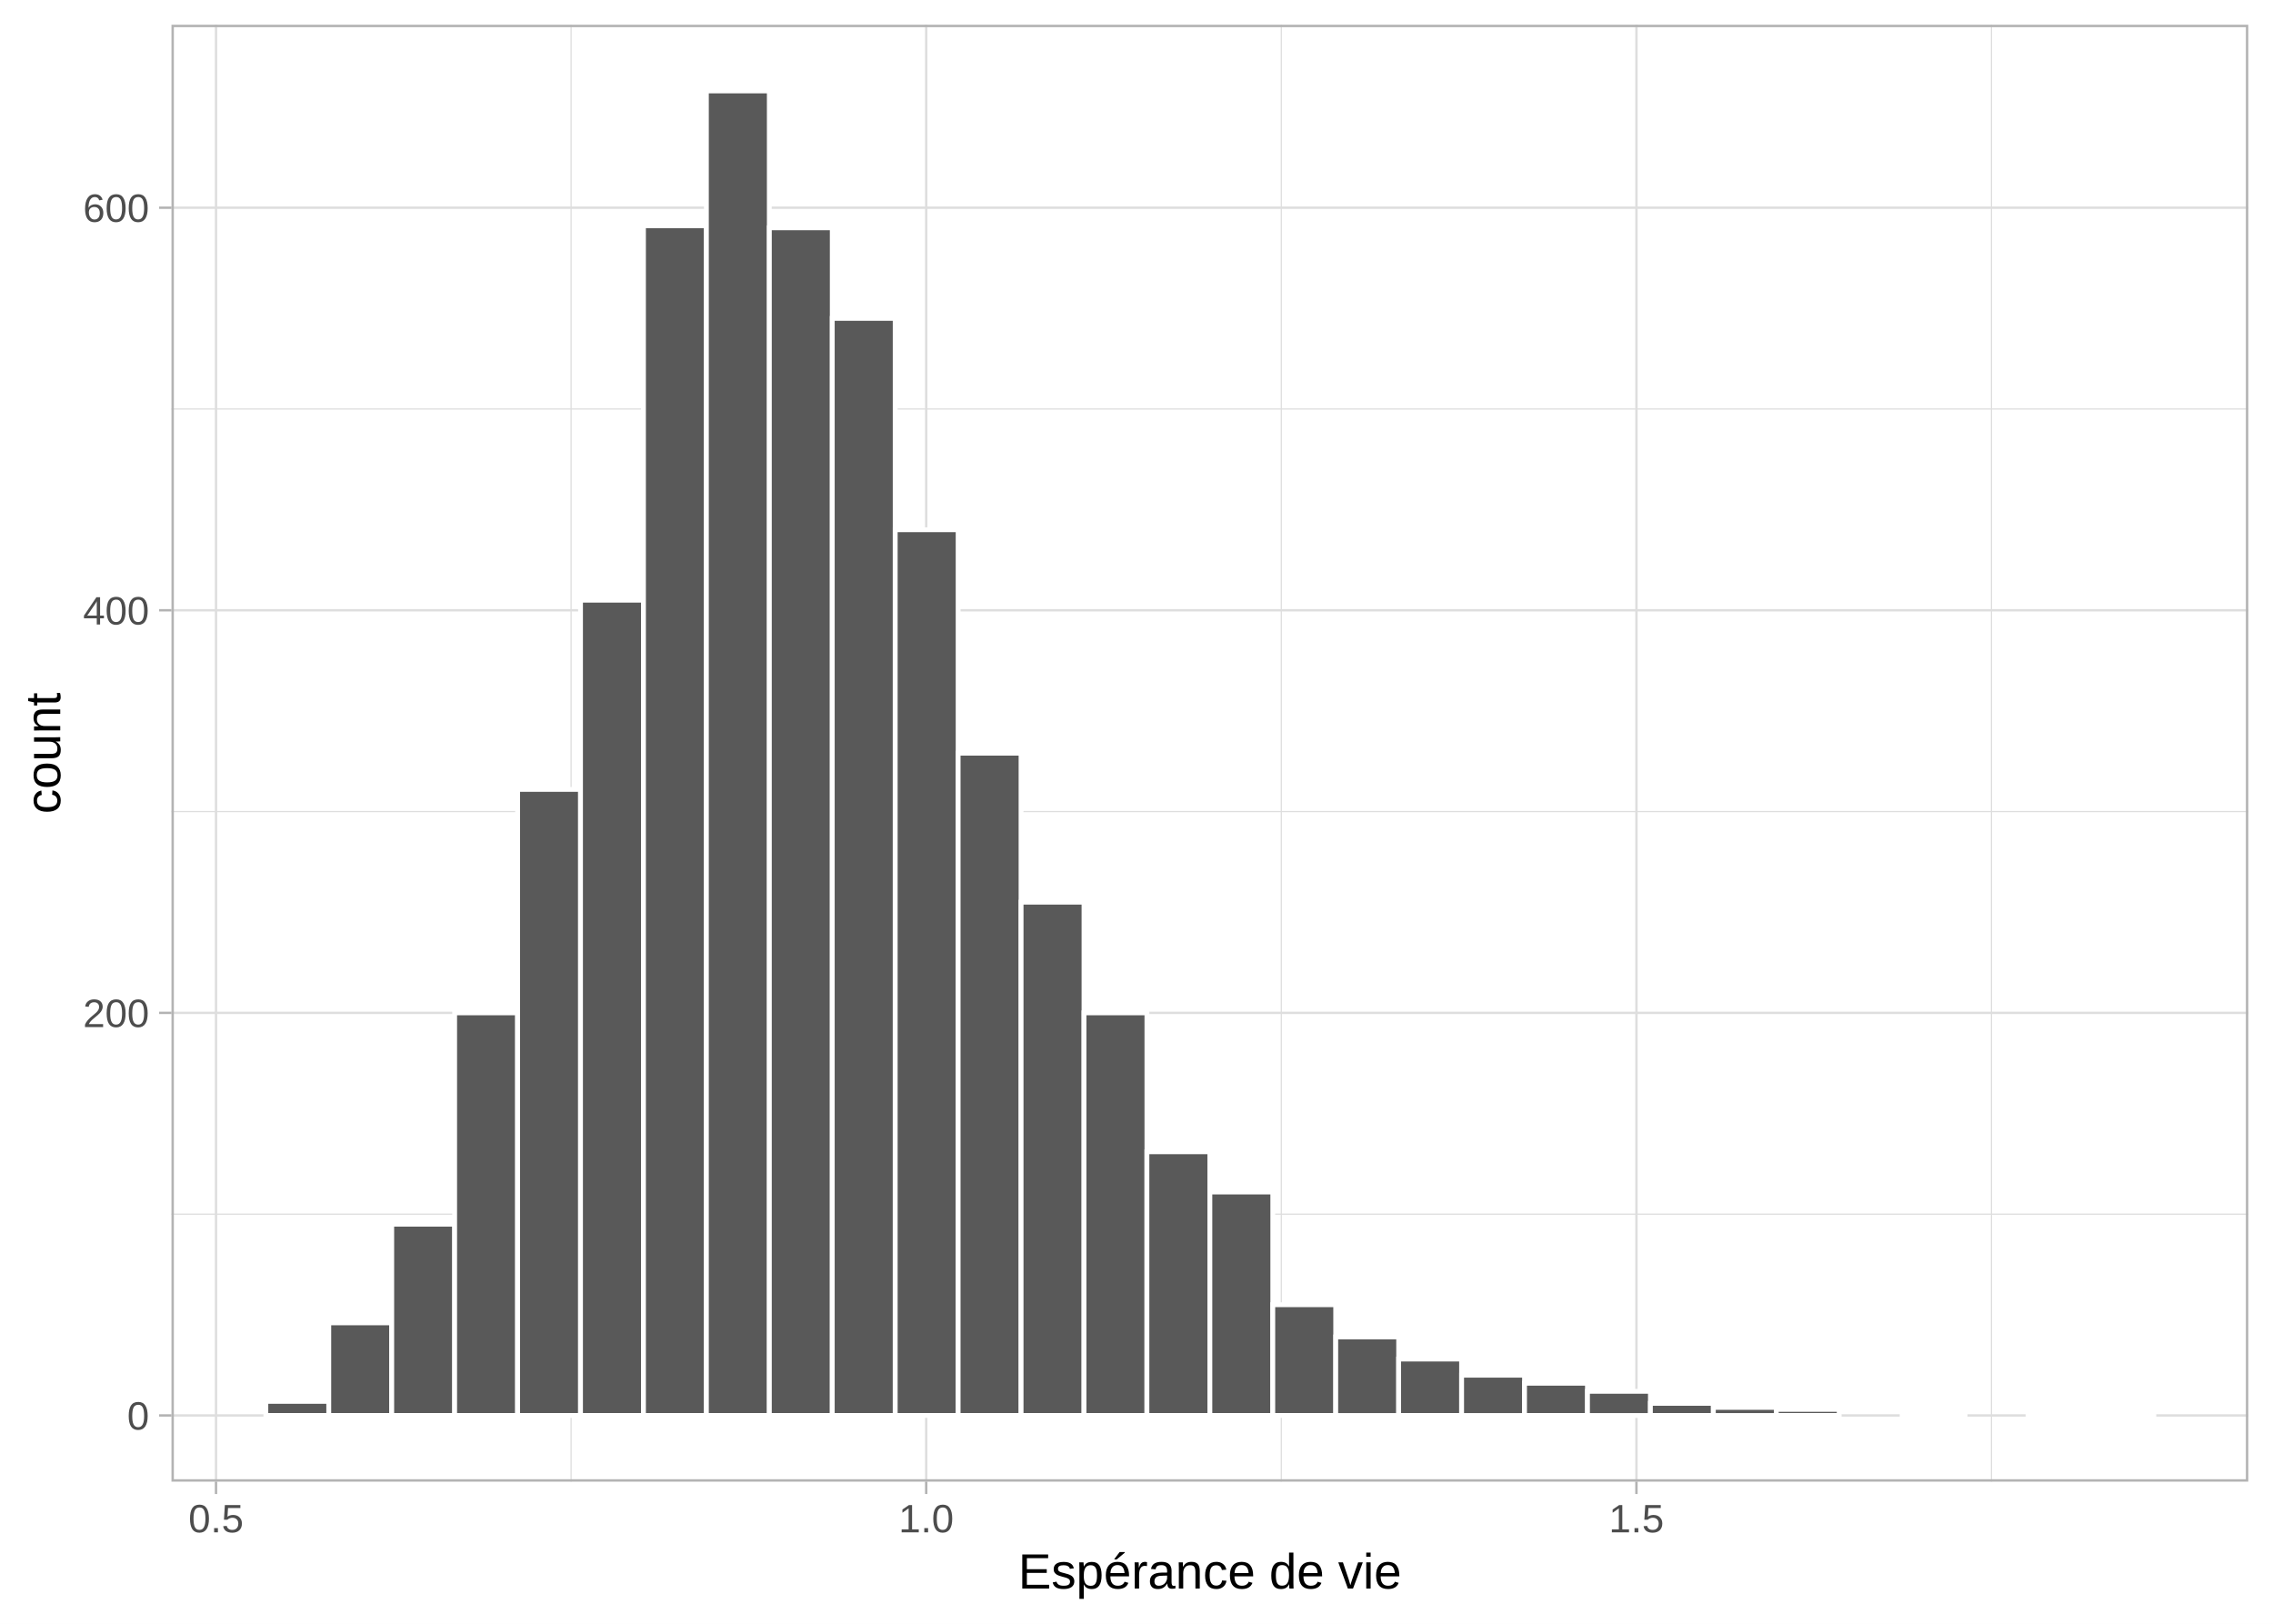
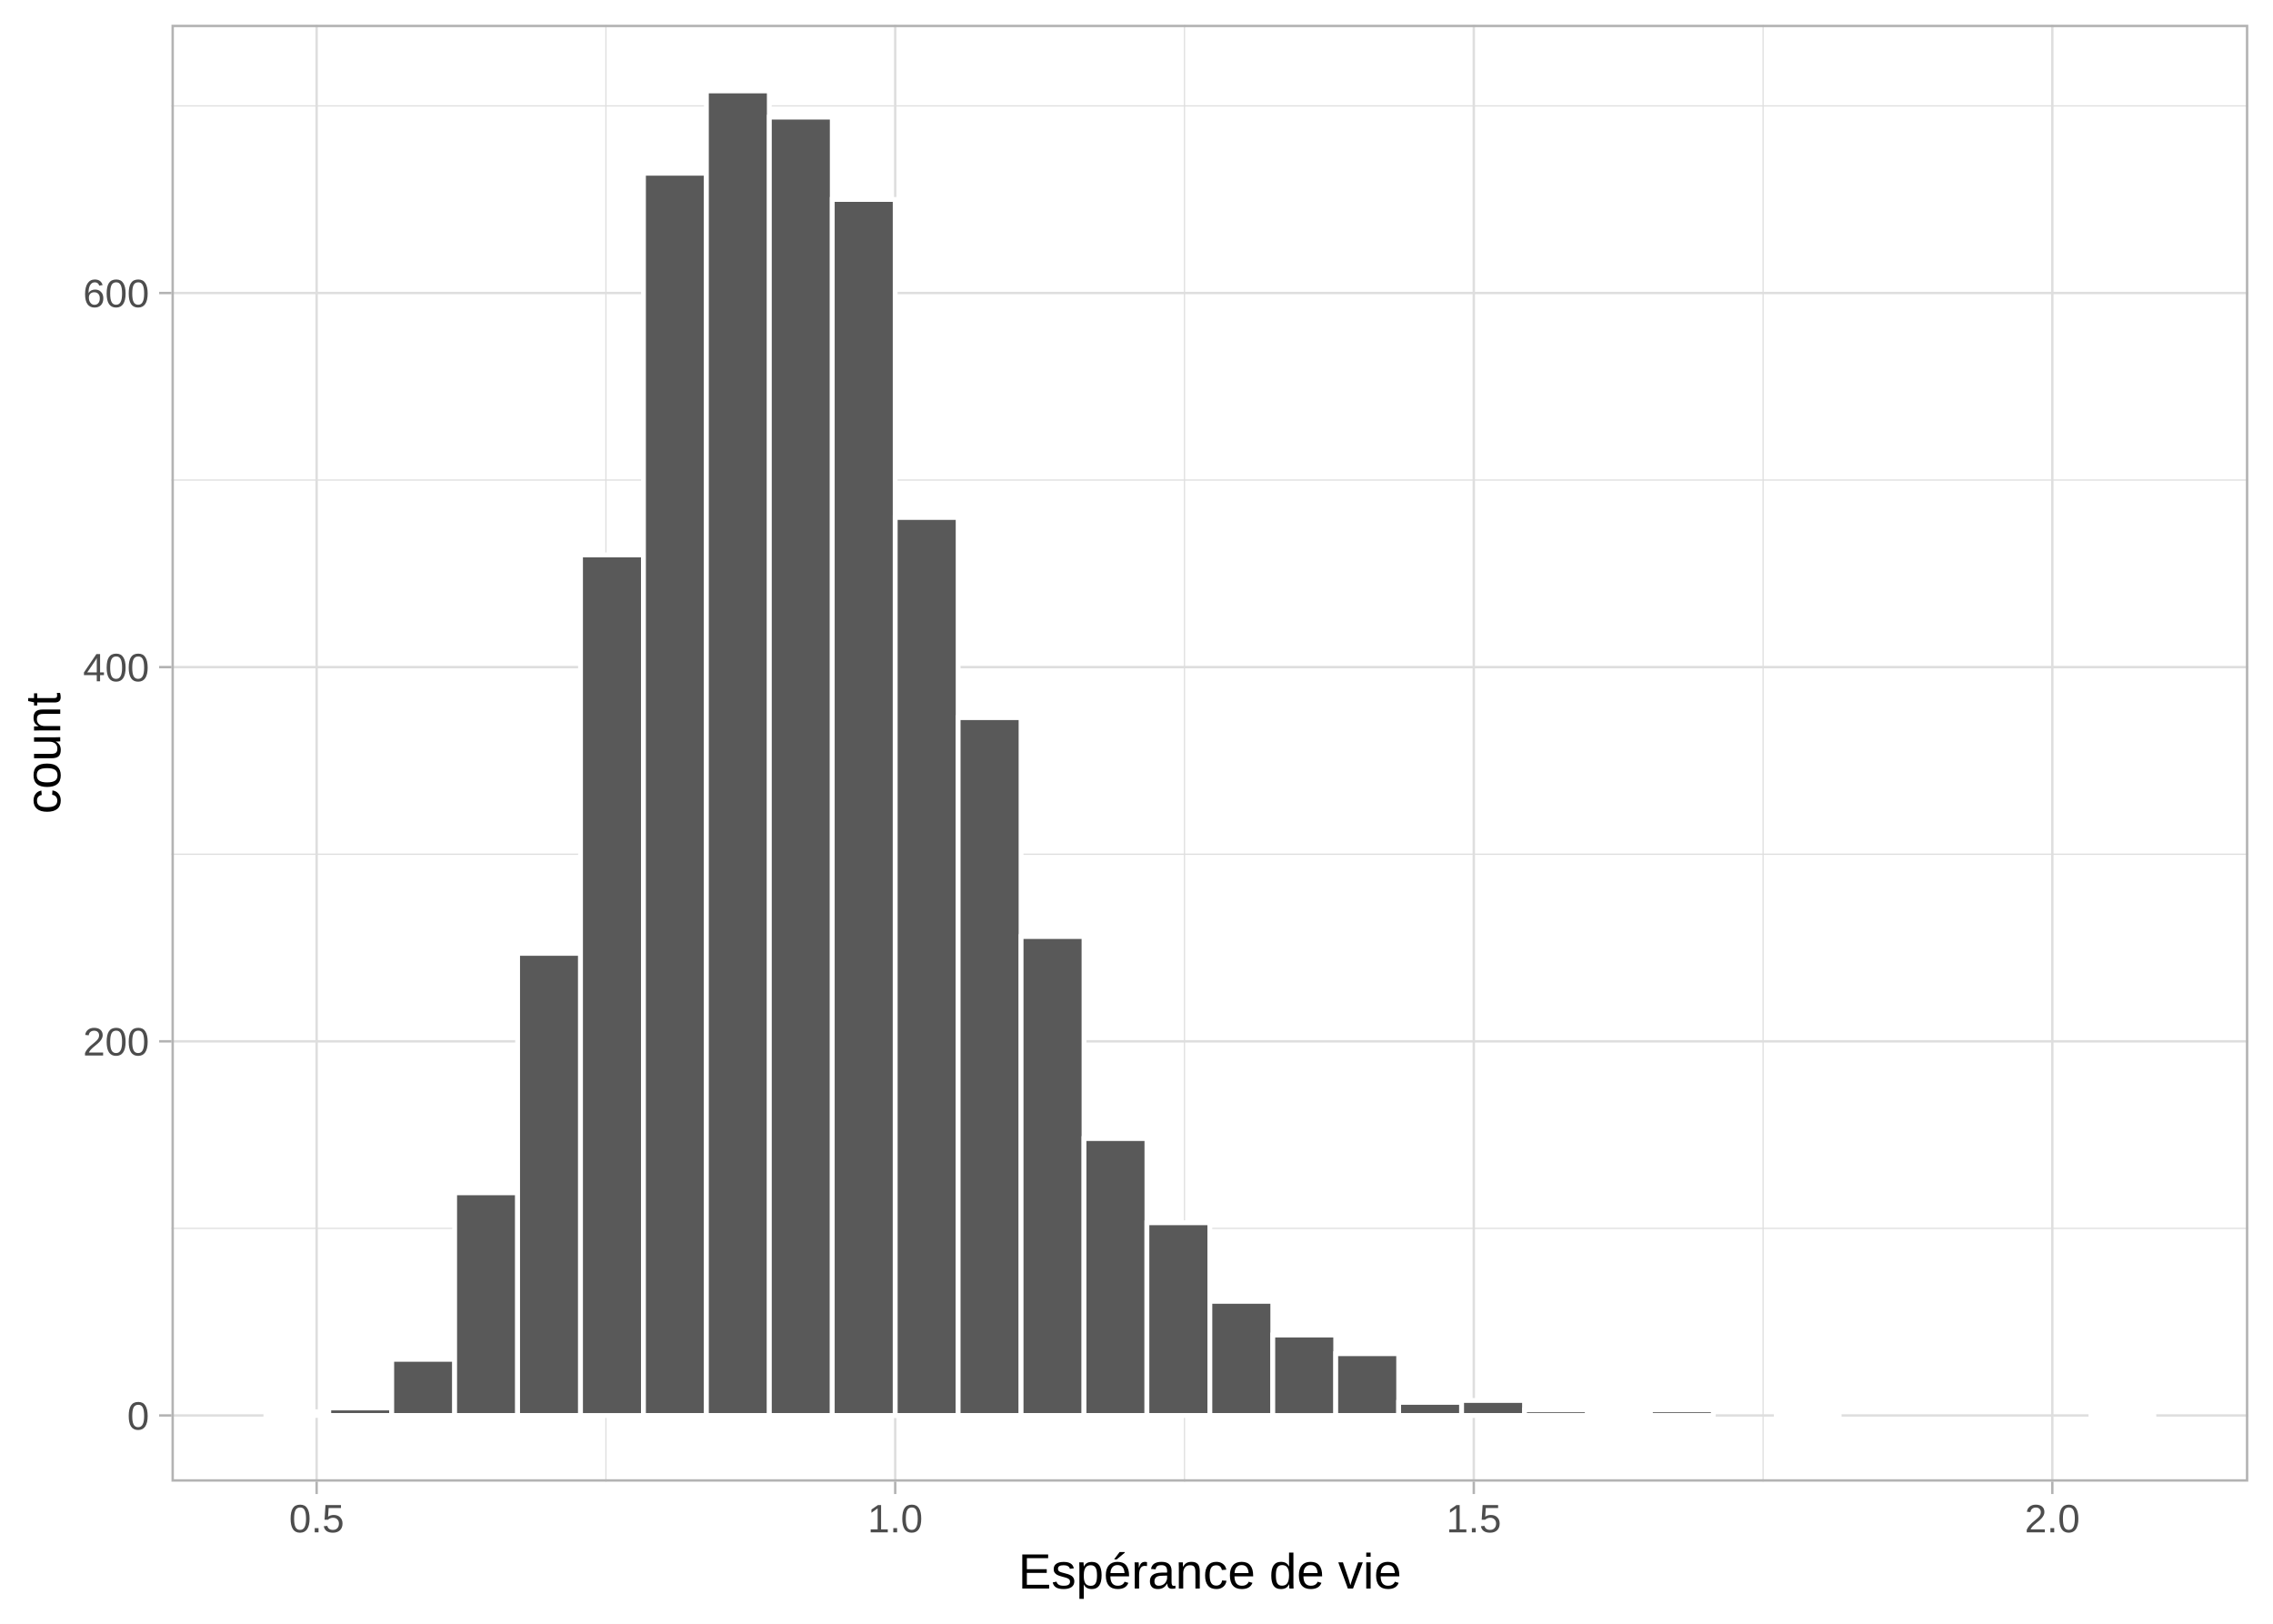
<svg xmlns="http://www.w3.org/2000/svg" width="504.00pt" height="360.00pt" viewBox="0 0 504.00 360.00">
  <g class="svglite">
    <defs>
      <style type="text/css">
    .svglite line, .svglite polyline, .svglite polygon, .svglite path, .svglite rect, .svglite circle {
      fill: none;
      stroke: #000000;
      stroke-linecap: round;
      stroke-linejoin: round;
      stroke-miterlimit: 10.00;
    }
    .svglite text {
      white-space: pre;
    }
    .svglite g.glyphgroup path {
      fill: inherit;
      stroke: none;
    }
  </style>
    </defs>
    <rect width="100%" height="100%" style="stroke: none; fill: none;" />
    <defs>
      <clipPath id="cpMC4wMHw1MDQuMDB8MC4wMHwzNjAuMDA=">
        <rect x="0.00" y="0.00" width="504.00" height="360.00" />
      </clipPath>
    </defs>
    <g clip-path="url(#cpMC4wMHw1MDQuMDB8MC4wMHwzNjAuMDA=)">
      <rect x="0.00" y="0.00" width="504.00" height="360.00" style="stroke-width: 1.07; stroke: #FFFFFF; fill: #FFFFFF;" />
    </g>
    <defs>
      <clipPath id="cpMzguMDJ8NDk4LjUyfDUuNDh8MzI4LjUw">
        <rect x="38.02" y="5.48" width="460.50" height="323.02" />
      </clipPath>
    </defs>
    <g clip-path="url(#cpMzguMDJ8NDk4LjUyfDUuNDh8MzI4LjUw)">
      <rect x="38.02" y="5.48" width="460.50" height="323.02" style="stroke-width: 1.07; stroke: none; fill: #FFFFFF;" />
-       <polyline points="38.02,269.19 498.52,269.19 " style="stroke-width: 0.27; stroke: #DEDEDE; stroke-linecap: butt;" />
-       <polyline points="38.02,179.93 498.52,179.93 " style="stroke-width: 0.27; stroke: #DEDEDE; stroke-linecap: butt;" />
-       <polyline points="38.02,90.68 498.52,90.68 " style="stroke-width: 0.27; stroke: #DEDEDE; stroke-linecap: butt;" />
-       <polyline points="126.63,328.50 126.63,5.48 " style="stroke-width: 0.27; stroke: #DEDEDE; stroke-linecap: butt;" />
-       <polyline points="284.11,328.50 284.11,5.48 " style="stroke-width: 0.27; stroke: #DEDEDE; stroke-linecap: butt;" />
-       <polyline points="441.58,328.50 441.58,5.48 " style="stroke-width: 0.27; stroke: #DEDEDE; stroke-linecap: butt;" />
+       <polyline points="38.02,272.34 498.52,272.34 " style="stroke-width: 0.27; stroke: #DEDEDE; stroke-linecap: butt;" />
+       <polyline points="38.02,189.39 498.52,189.39 " style="stroke-width: 0.27; stroke: #DEDEDE; stroke-linecap: butt;" />
+       <polyline points="38.02,106.43 498.52,106.43 " style="stroke-width: 0.27; stroke: #DEDEDE; stroke-linecap: butt;" />
+       <polyline points="38.02,23.48 498.52,23.48 " style="stroke-width: 0.27; stroke: #DEDEDE; stroke-linecap: butt;" />
+       <polyline points="134.35,328.50 134.35,5.48 " style="stroke-width: 0.27; stroke: #DEDEDE; stroke-linecap: butt;" />
+       <polyline points="262.64,328.50 262.64,5.48 " style="stroke-width: 0.27; stroke: #DEDEDE; stroke-linecap: butt;" />
+       <polyline points="390.93,328.50 390.93,5.48 " style="stroke-width: 0.27; stroke: #DEDEDE; stroke-linecap: butt;" />
      <polyline points="38.02,313.82 498.52,313.82 " style="stroke-width: 0.53; stroke: #DEDEDE; stroke-linecap: butt;" />
-       <polyline points="38.02,224.56 498.52,224.56 " style="stroke-width: 0.53; stroke: #DEDEDE; stroke-linecap: butt;" />
-       <polyline points="38.02,135.31 498.52,135.31 " style="stroke-width: 0.53; stroke: #DEDEDE; stroke-linecap: butt;" />
-       <polyline points="38.02,46.05 498.52,46.05 " style="stroke-width: 0.53; stroke: #DEDEDE; stroke-linecap: butt;" />
-       <polyline points="47.90,328.50 47.90,5.48 " style="stroke-width: 0.53; stroke: #DEDEDE; stroke-linecap: butt;" />
-       <polyline points="205.37,328.50 205.37,5.48 " style="stroke-width: 0.53; stroke: #DEDEDE; stroke-linecap: butt;" />
-       <polyline points="362.85,328.50 362.85,5.48 " style="stroke-width: 0.53; stroke: #DEDEDE; stroke-linecap: butt;" />
-       <rect x="58.95" y="310.70" width="13.95" height="3.12" style="stroke-width: 1.07; stroke: #FFFFFF; stroke-linecap: butt; stroke-linejoin: miter; fill: #595959;" />
-       <rect x="72.90" y="293.29" width="13.95" height="20.53" style="stroke-width: 1.07; stroke: #FFFFFF; stroke-linecap: butt; stroke-linejoin: miter; fill: #595959;" />
-       <rect x="86.86" y="271.42" width="13.95" height="42.40" style="stroke-width: 1.07; stroke: #FFFFFF; stroke-linecap: butt; stroke-linejoin: miter; fill: #595959;" />
-       <rect x="100.81" y="224.56" width="13.95" height="89.26" style="stroke-width: 1.07; stroke: #FFFFFF; stroke-linecap: butt; stroke-linejoin: miter; fill: #595959;" />
-       <rect x="114.77" y="175.02" width="13.95" height="138.80" style="stroke-width: 1.07; stroke: #FFFFFF; stroke-linecap: butt; stroke-linejoin: miter; fill: #595959;" />
-       <rect x="128.72" y="133.07" width="13.95" height="180.75" style="stroke-width: 1.07; stroke: #FFFFFF; stroke-linecap: butt; stroke-linejoin: miter; fill: #595959;" />
-       <rect x="142.68" y="50.06" width="13.95" height="263.76" style="stroke-width: 1.07; stroke: #FFFFFF; stroke-linecap: butt; stroke-linejoin: miter; fill: #595959;" />
+       <polyline points="38.02,230.87 498.52,230.87 " style="stroke-width: 0.53; stroke: #DEDEDE; stroke-linecap: butt;" />
+       <polyline points="38.02,147.91 498.52,147.91 " style="stroke-width: 0.53; stroke: #DEDEDE; stroke-linecap: butt;" />
+       <polyline points="38.02,64.96 498.52,64.96 " style="stroke-width: 0.53; stroke: #DEDEDE; stroke-linecap: butt;" />
+       <polyline points="70.21,328.50 70.21,5.48 " style="stroke-width: 0.53; stroke: #DEDEDE; stroke-linecap: butt;" />
+       <polyline points="198.50,328.50 198.50,5.48 " style="stroke-width: 0.53; stroke: #DEDEDE; stroke-linecap: butt;" />
+       <polyline points="326.79,328.50 326.79,5.48 " style="stroke-width: 0.53; stroke: #DEDEDE; stroke-linecap: butt;" />
+       <polyline points="455.07,328.50 455.07,5.48 " style="stroke-width: 0.53; stroke: #DEDEDE; stroke-linecap: butt;" />
+       <rect x="58.95" y="312.99" width="13.95" height="0.83" style="stroke-width: 1.07; stroke: #FFFFFF; stroke-linecap: butt; stroke-linejoin: miter; fill: #595959;" />
+       <rect x="72.90" y="312.16" width="13.95" height="1.66" style="stroke-width: 1.07; stroke: #FFFFFF; stroke-linecap: butt; stroke-linejoin: miter; fill: #595959;" />
+       <rect x="86.86" y="301.38" width="13.95" height="12.44" style="stroke-width: 1.07; stroke: #FFFFFF; stroke-linecap: butt; stroke-linejoin: miter; fill: #595959;" />
+       <rect x="100.81" y="264.46" width="13.95" height="49.36" style="stroke-width: 1.07; stroke: #FFFFFF; stroke-linecap: butt; stroke-linejoin: miter; fill: #595959;" />
+       <rect x="114.77" y="211.37" width="13.95" height="102.45" style="stroke-width: 1.07; stroke: #FFFFFF; stroke-linecap: butt; stroke-linejoin: miter; fill: #595959;" />
+       <rect x="128.72" y="123.03" width="13.95" height="190.80" style="stroke-width: 1.07; stroke: #FFFFFF; stroke-linecap: butt; stroke-linejoin: miter; fill: #595959;" />
+       <rect x="142.68" y="38.41" width="13.95" height="275.41" style="stroke-width: 1.07; stroke: #FFFFFF; stroke-linecap: butt; stroke-linejoin: miter; fill: #595959;" />
      <rect x="156.63" y="20.16" width="13.95" height="293.66" style="stroke-width: 1.07; stroke: #FFFFFF; stroke-linecap: butt; stroke-linejoin: miter; fill: #595959;" />
-       <rect x="170.59" y="50.51" width="13.95" height="263.31" style="stroke-width: 1.07; stroke: #FFFFFF; stroke-linecap: butt; stroke-linejoin: miter; fill: #595959;" />
-       <rect x="184.54" y="70.59" width="13.95" height="243.23" style="stroke-width: 1.07; stroke: #FFFFFF; stroke-linecap: butt; stroke-linejoin: miter; fill: #595959;" />
-       <rect x="198.50" y="117.45" width="13.95" height="196.37" style="stroke-width: 1.07; stroke: #FFFFFF; stroke-linecap: butt; stroke-linejoin: miter; fill: #595959;" />
-       <rect x="212.45" y="166.99" width="13.95" height="146.83" style="stroke-width: 1.07; stroke: #FFFFFF; stroke-linecap: butt; stroke-linejoin: miter; fill: #595959;" />
-       <rect x="226.41" y="200.02" width="13.95" height="113.80" style="stroke-width: 1.07; stroke: #FFFFFF; stroke-linecap: butt; stroke-linejoin: miter; fill: #595959;" />
-       <rect x="240.36" y="224.56" width="13.95" height="89.26" style="stroke-width: 1.07; stroke: #FFFFFF; stroke-linecap: butt; stroke-linejoin: miter; fill: #595959;" />
-       <rect x="254.31" y="255.36" width="13.95" height="58.46" style="stroke-width: 1.07; stroke: #FFFFFF; stroke-linecap: butt; stroke-linejoin: miter; fill: #595959;" />
-       <rect x="268.27" y="264.28" width="13.95" height="49.54" style="stroke-width: 1.07; stroke: #FFFFFF; stroke-linecap: butt; stroke-linejoin: miter; fill: #595959;" />
-       <rect x="282.22" y="289.27" width="13.95" height="24.55" style="stroke-width: 1.07; stroke: #FFFFFF; stroke-linecap: butt; stroke-linejoin: miter; fill: #595959;" />
-       <rect x="296.18" y="296.42" width="13.95" height="17.41" style="stroke-width: 1.07; stroke: #FFFFFF; stroke-linecap: butt; stroke-linejoin: miter; fill: #595959;" />
-       <rect x="310.13" y="301.32" width="13.95" height="12.50" style="stroke-width: 1.07; stroke: #FFFFFF; stroke-linecap: butt; stroke-linejoin: miter; fill: #595959;" />
-       <rect x="324.09" y="304.90" width="13.95" height="8.93" style="stroke-width: 1.07; stroke: #FFFFFF; stroke-linecap: butt; stroke-linejoin: miter; fill: #595959;" />
-       <rect x="338.04" y="306.68" width="13.95" height="7.14" style="stroke-width: 1.07; stroke: #FFFFFF; stroke-linecap: butt; stroke-linejoin: miter; fill: #595959;" />
-       <rect x="352.00" y="308.47" width="13.95" height="5.36" style="stroke-width: 1.07; stroke: #FFFFFF; stroke-linecap: butt; stroke-linejoin: miter; fill: #595959;" />
-       <rect x="365.95" y="311.14" width="13.95" height="2.68" style="stroke-width: 1.07; stroke: #FFFFFF; stroke-linecap: butt; stroke-linejoin: miter; fill: #595959;" />
-       <rect x="379.91" y="312.04" width="13.95" height="1.79" style="stroke-width: 1.07; stroke: #FFFFFF; stroke-linecap: butt; stroke-linejoin: miter; fill: #595959;" />
-       <rect x="393.86" y="312.48" width="13.95" height="1.34" style="stroke-width: 1.07; stroke: #FFFFFF; stroke-linecap: butt; stroke-linejoin: miter; fill: #595959;" />
+       <rect x="170.59" y="25.97" width="13.95" height="287.85" style="stroke-width: 1.07; stroke: #FFFFFF; stroke-linecap: butt; stroke-linejoin: miter; fill: #595959;" />
+       <rect x="184.54" y="44.22" width="13.95" height="269.60" style="stroke-width: 1.07; stroke: #FFFFFF; stroke-linecap: butt; stroke-linejoin: miter; fill: #595959;" />
+       <rect x="198.50" y="114.73" width="13.95" height="199.09" style="stroke-width: 1.07; stroke: #FFFFFF; stroke-linecap: butt; stroke-linejoin: miter; fill: #595959;" />
+       <rect x="212.45" y="159.11" width="13.95" height="154.71" style="stroke-width: 1.07; stroke: #FFFFFF; stroke-linecap: butt; stroke-linejoin: miter; fill: #595959;" />
+       <rect x="226.41" y="207.64" width="13.95" height="106.18" style="stroke-width: 1.07; stroke: #FFFFFF; stroke-linecap: butt; stroke-linejoin: miter; fill: #595959;" />
+       <rect x="240.36" y="252.43" width="13.95" height="61.39" style="stroke-width: 1.07; stroke: #FFFFFF; stroke-linecap: butt; stroke-linejoin: miter; fill: #595959;" />
+       <rect x="254.31" y="271.10" width="13.95" height="42.72" style="stroke-width: 1.07; stroke: #FFFFFF; stroke-linecap: butt; stroke-linejoin: miter; fill: #595959;" />
+       <rect x="268.27" y="288.52" width="13.95" height="25.30" style="stroke-width: 1.07; stroke: #FFFFFF; stroke-linecap: butt; stroke-linejoin: miter; fill: #595959;" />
+       <rect x="282.22" y="295.99" width="13.95" height="17.84" style="stroke-width: 1.07; stroke: #FFFFFF; stroke-linecap: butt; stroke-linejoin: miter; fill: #595959;" />
+       <rect x="296.18" y="300.13" width="13.95" height="13.69" style="stroke-width: 1.07; stroke: #FFFFFF; stroke-linecap: butt; stroke-linejoin: miter; fill: #595959;" />
+       <rect x="310.13" y="310.92" width="13.95" height="2.90" style="stroke-width: 1.07; stroke: #FFFFFF; stroke-linecap: butt; stroke-linejoin: miter; fill: #595959;" />
+       <rect x="324.09" y="310.50" width="13.95" height="3.32" style="stroke-width: 1.07; stroke: #FFFFFF; stroke-linecap: butt; stroke-linejoin: miter; fill: #595959;" />
+       <rect x="338.04" y="312.58" width="13.95" height="1.24" style="stroke-width: 1.07; stroke: #FFFFFF; stroke-linecap: butt; stroke-linejoin: miter; fill: #595959;" />
+       <rect x="352.00" y="312.99" width="13.95" height="0.83" style="stroke-width: 1.07; stroke: #FFFFFF; stroke-linecap: butt; stroke-linejoin: miter; fill: #595959;" />
+       <rect x="365.95" y="312.58" width="13.95" height="1.24" style="stroke-width: 1.07; stroke: #FFFFFF; stroke-linecap: butt; stroke-linejoin: miter; fill: #595959;" />
+       <rect x="379.91" y="313.82" width="13.95" height="0.00" style="stroke-width: 1.07; stroke: #FFFFFF; stroke-linecap: butt; stroke-linejoin: miter; fill: #595959;" />
+       <rect x="393.86" y="313.41" width="13.95" height="0.41" style="stroke-width: 1.07; stroke: #FFFFFF; stroke-linecap: butt; stroke-linejoin: miter; fill: #595959;" />
      <rect x="407.82" y="313.82" width="13.95" height="0.00" style="stroke-width: 1.07; stroke: #FFFFFF; stroke-linecap: butt; stroke-linejoin: miter; fill: #595959;" />
-       <rect x="421.77" y="313.37" width="13.95" height="0.45" style="stroke-width: 1.07; stroke: #FFFFFF; stroke-linecap: butt; stroke-linejoin: miter; fill: #595959;" />
+       <rect x="421.77" y="313.82" width="13.95" height="0.00" style="stroke-width: 1.07; stroke: #FFFFFF; stroke-linecap: butt; stroke-linejoin: miter; fill: #595959;" />
      <rect x="435.72" y="313.82" width="13.95" height="0.00" style="stroke-width: 1.07; stroke: #FFFFFF; stroke-linecap: butt; stroke-linejoin: miter; fill: #595959;" />
-       <rect x="449.68" y="313.37" width="13.95" height="0.45" style="stroke-width: 1.07; stroke: #FFFFFF; stroke-linecap: butt; stroke-linejoin: miter; fill: #595959;" />
-       <rect x="463.63" y="313.37" width="13.95" height="0.45" style="stroke-width: 1.07; stroke: #FFFFFF; stroke-linecap: butt; stroke-linejoin: miter; fill: #595959;" />
+       <rect x="449.68" y="313.82" width="13.95" height="0.00" style="stroke-width: 1.07; stroke: #FFFFFF; stroke-linecap: butt; stroke-linejoin: miter; fill: #595959;" />
+       <rect x="463.63" y="313.41" width="13.95" height="0.41" style="stroke-width: 1.07; stroke: #FFFFFF; stroke-linecap: butt; stroke-linejoin: miter; fill: #595959;" />
      <rect x="38.02" y="5.48" width="460.50" height="323.02" style="stroke-width: 1.07; stroke: #B3B3B3;" />
    </g>
    <g clip-path="url(#cpMC4wMHw1MDQuMDB8MC4wMHwzNjAuMDA=)">
      <text x="33.09" y="316.97" text-anchor="end" style="font-size: 8.80px;fill: #4D4D4D; font-family: &quot;Arial&quot;;" textLength="4.89px" lengthAdjust="spacingAndGlyphs">0</text>
-       <text x="33.09" y="227.71" text-anchor="end" style="font-size: 8.80px;fill: #4D4D4D; font-family: &quot;Arial&quot;;" textLength="14.67px" lengthAdjust="spacingAndGlyphs">200</text>
-       <text x="33.09" y="138.46" text-anchor="end" style="font-size: 8.80px;fill: #4D4D4D; font-family: &quot;Arial&quot;;" textLength="14.67px" lengthAdjust="spacingAndGlyphs">400</text>
-       <text x="33.09" y="49.20" text-anchor="end" style="font-size: 8.80px;fill: #4D4D4D; font-family: &quot;Arial&quot;;" textLength="14.67px" lengthAdjust="spacingAndGlyphs">600</text>
+       <text x="33.09" y="234.02" text-anchor="end" style="font-size: 8.80px;fill: #4D4D4D; font-family: &quot;Arial&quot;;" textLength="14.67px" lengthAdjust="spacingAndGlyphs">200</text>
+       <text x="33.09" y="151.06" text-anchor="end" style="font-size: 8.80px;fill: #4D4D4D; font-family: &quot;Arial&quot;;" textLength="14.67px" lengthAdjust="spacingAndGlyphs">400</text>
+       <text x="33.09" y="68.11" text-anchor="end" style="font-size: 8.80px;fill: #4D4D4D; font-family: &quot;Arial&quot;;" textLength="14.67px" lengthAdjust="spacingAndGlyphs">600</text>
      <polyline points="35.28,313.82 38.02,313.82 " style="stroke-width: 0.53; stroke: #B3B3B3; stroke-linecap: butt;" />
-       <polyline points="35.28,224.56 38.02,224.56 " style="stroke-width: 0.53; stroke: #B3B3B3; stroke-linecap: butt;" />
-       <polyline points="35.28,135.31 38.02,135.31 " style="stroke-width: 0.53; stroke: #B3B3B3; stroke-linecap: butt;" />
-       <polyline points="35.28,46.05 38.02,46.05 " style="stroke-width: 0.53; stroke: #B3B3B3; stroke-linecap: butt;" />
-       <polyline points="47.90,331.24 47.90,328.50 " style="stroke-width: 0.53; stroke: #B3B3B3; stroke-linecap: butt;" />
-       <polyline points="205.37,331.24 205.37,328.50 " style="stroke-width: 0.53; stroke: #B3B3B3; stroke-linecap: butt;" />
-       <polyline points="362.85,331.24 362.85,328.50 " style="stroke-width: 0.53; stroke: #B3B3B3; stroke-linecap: butt;" />
-       <text x="47.90" y="339.74" text-anchor="middle" style="font-size: 8.80px;fill: #4D4D4D; font-family: &quot;Arial&quot;;" textLength="12.22px" lengthAdjust="spacingAndGlyphs">0.5</text>
-       <text x="205.37" y="339.74" text-anchor="middle" style="font-size: 8.80px;fill: #4D4D4D; font-family: &quot;Arial&quot;;" textLength="12.22px" lengthAdjust="spacingAndGlyphs">1.0</text>
-       <text x="362.85" y="339.74" text-anchor="middle" style="font-size: 8.80px;fill: #4D4D4D; font-family: &quot;Arial&quot;;" textLength="12.22px" lengthAdjust="spacingAndGlyphs">1.5</text>
+       <polyline points="35.28,230.87 38.02,230.87 " style="stroke-width: 0.53; stroke: #B3B3B3; stroke-linecap: butt;" />
+       <polyline points="35.28,147.91 38.02,147.91 " style="stroke-width: 0.53; stroke: #B3B3B3; stroke-linecap: butt;" />
+       <polyline points="35.28,64.96 38.02,64.96 " style="stroke-width: 0.53; stroke: #B3B3B3; stroke-linecap: butt;" />
+       <polyline points="70.21,331.24 70.21,328.50 " style="stroke-width: 0.53; stroke: #B3B3B3; stroke-linecap: butt;" />
+       <polyline points="198.50,331.24 198.50,328.50 " style="stroke-width: 0.53; stroke: #B3B3B3; stroke-linecap: butt;" />
+       <polyline points="326.79,331.24 326.79,328.50 " style="stroke-width: 0.53; stroke: #B3B3B3; stroke-linecap: butt;" />
+       <polyline points="455.07,331.24 455.07,328.50 " style="stroke-width: 0.53; stroke: #B3B3B3; stroke-linecap: butt;" />
+       <text x="70.21" y="339.74" text-anchor="middle" style="font-size: 8.80px;fill: #4D4D4D; font-family: &quot;Arial&quot;;" textLength="12.22px" lengthAdjust="spacingAndGlyphs">0.5</text>
+       <text x="198.50" y="339.74" text-anchor="middle" style="font-size: 8.80px;fill: #4D4D4D; font-family: &quot;Arial&quot;;" textLength="12.22px" lengthAdjust="spacingAndGlyphs">1.0</text>
+       <text x="326.79" y="339.74" text-anchor="middle" style="font-size: 8.80px;fill: #4D4D4D; font-family: &quot;Arial&quot;;" textLength="12.22px" lengthAdjust="spacingAndGlyphs">1.5</text>
+       <text x="455.07" y="339.74" text-anchor="middle" style="font-size: 8.80px;fill: #4D4D4D; font-family: &quot;Arial&quot;;" textLength="12.22px" lengthAdjust="spacingAndGlyphs">2.0</text>
      <text x="268.27" y="352.20" text-anchor="middle" style="font-size: 11.00px; font-family: &quot;Arial&quot;;" textLength="85.06px" lengthAdjust="spacingAndGlyphs">Espérance de vie</text>
      <text transform="translate(13.36,166.99) rotate(-90)" text-anchor="middle" style="font-size: 11.00px; font-family: &quot;Arial&quot;;" textLength="26.94px" lengthAdjust="spacingAndGlyphs">count</text>
    </g>
  </g>
</svg>
